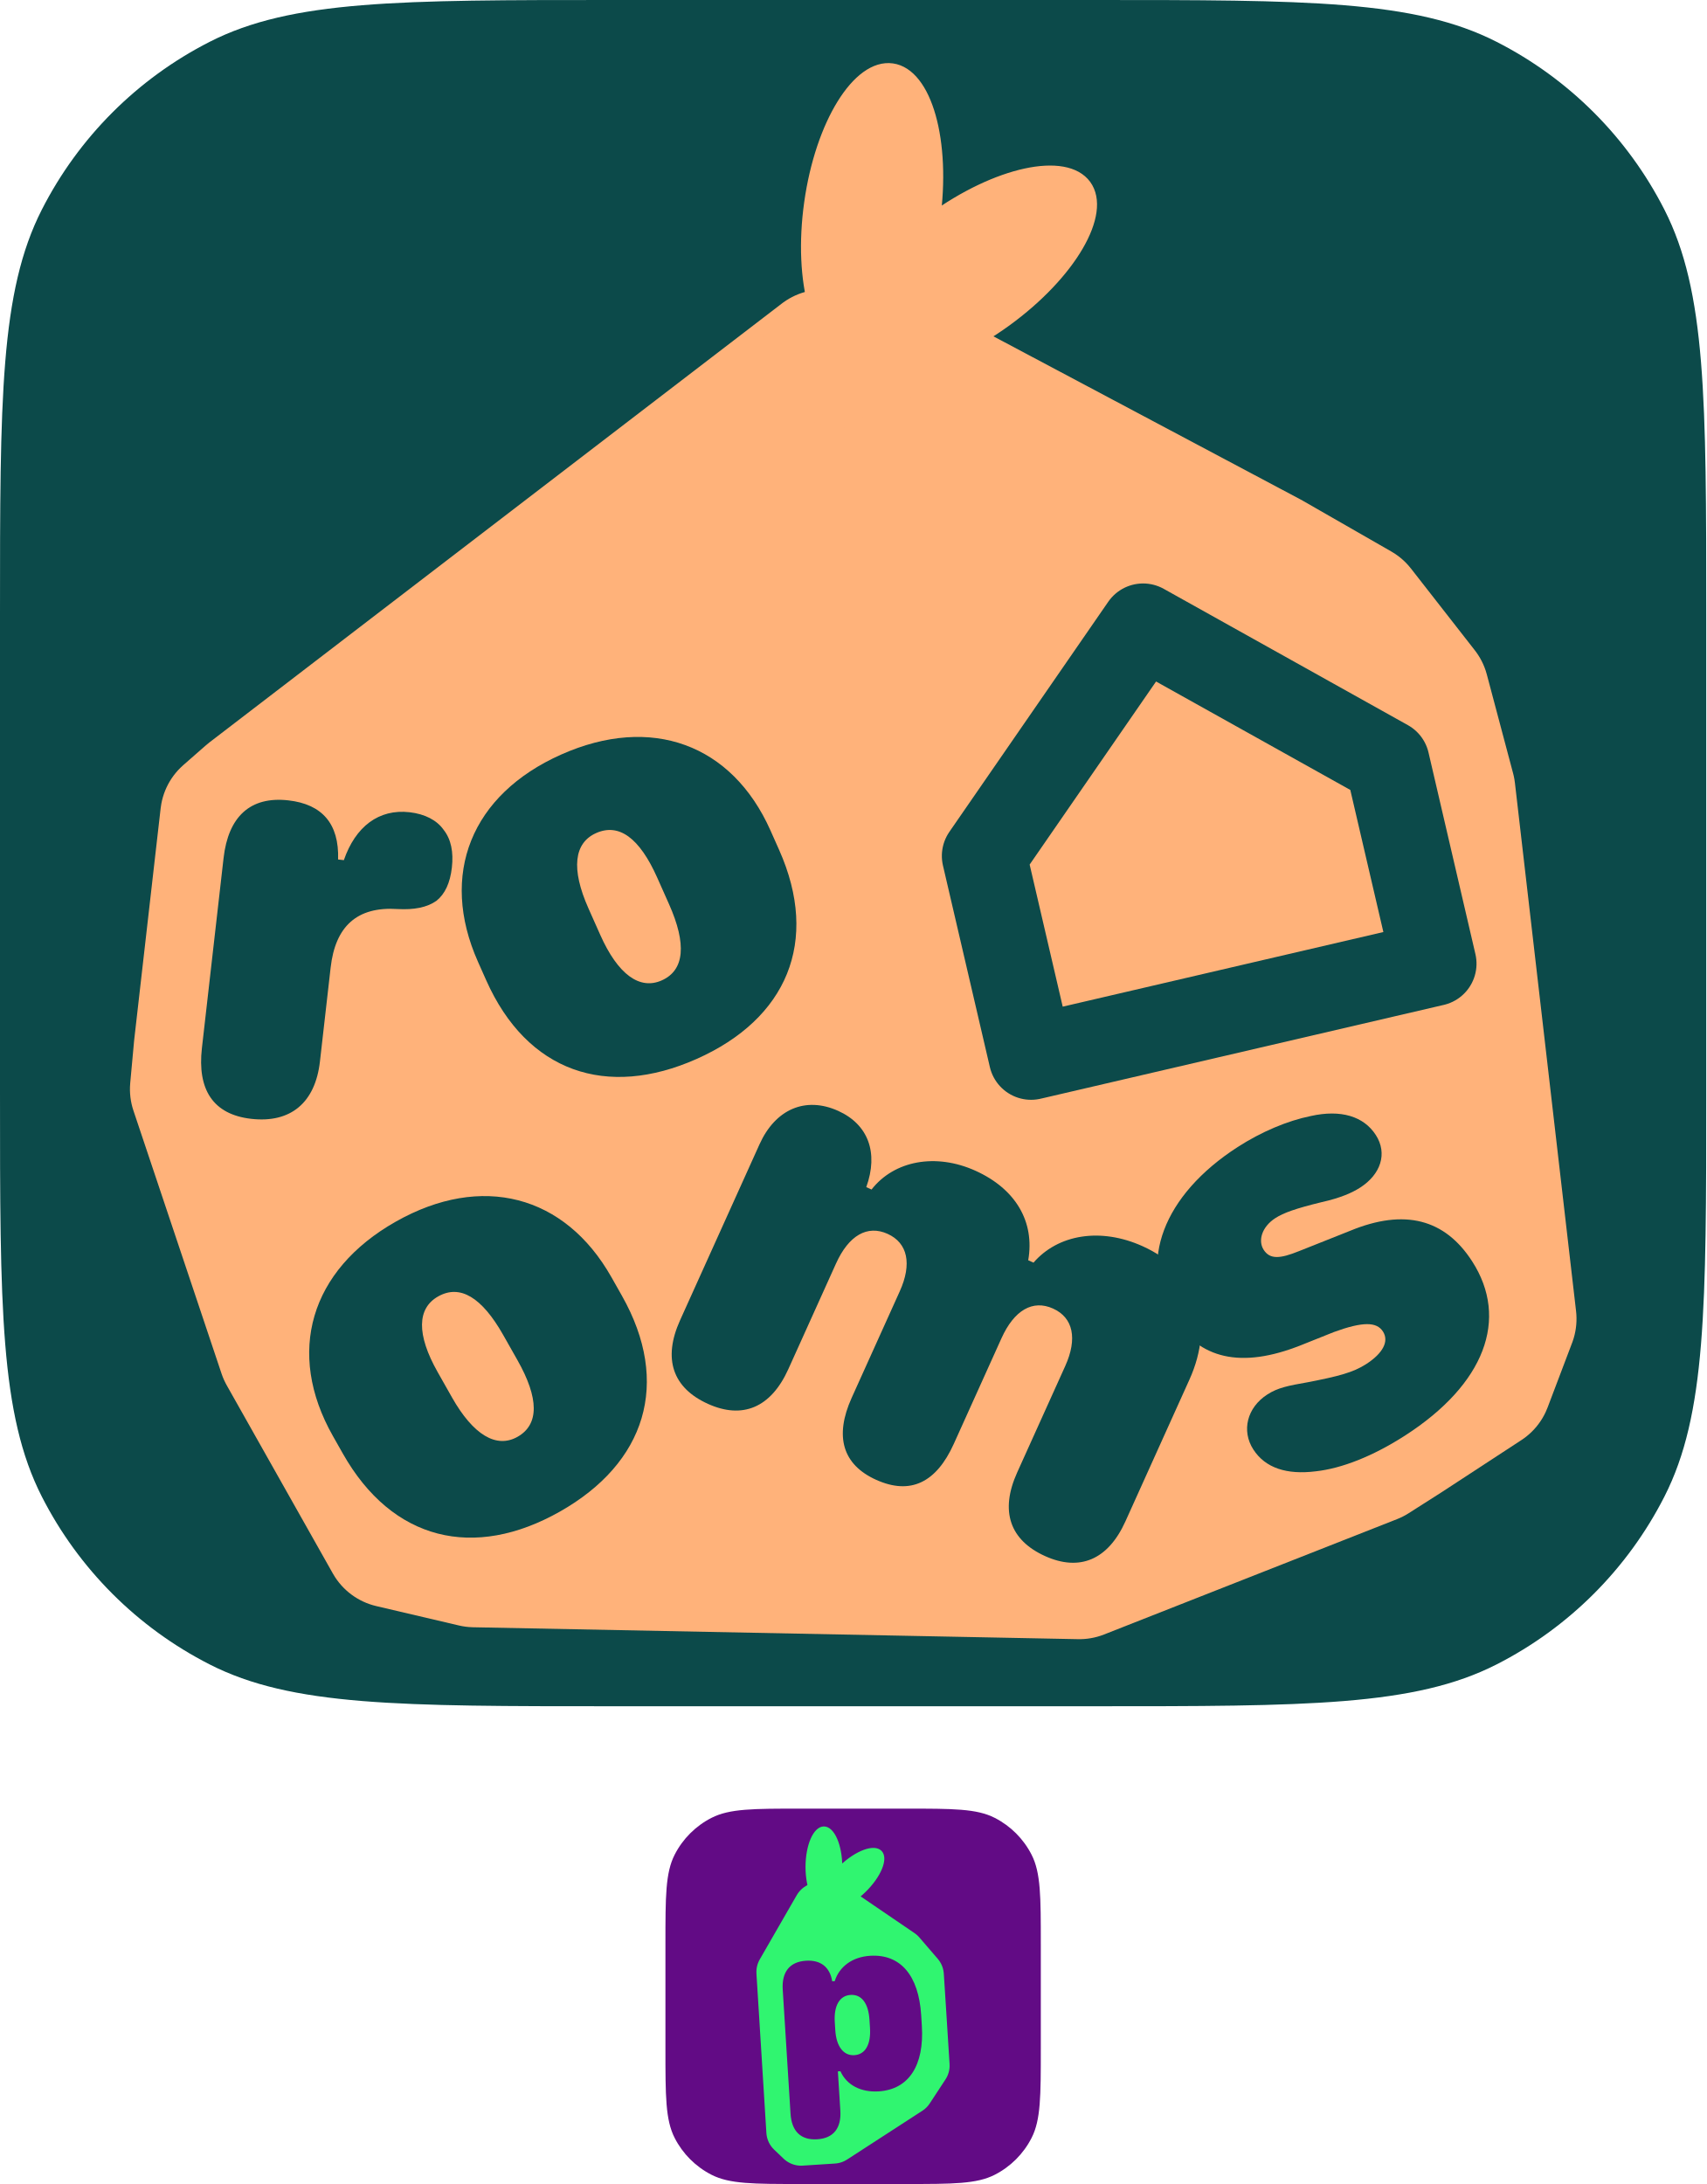
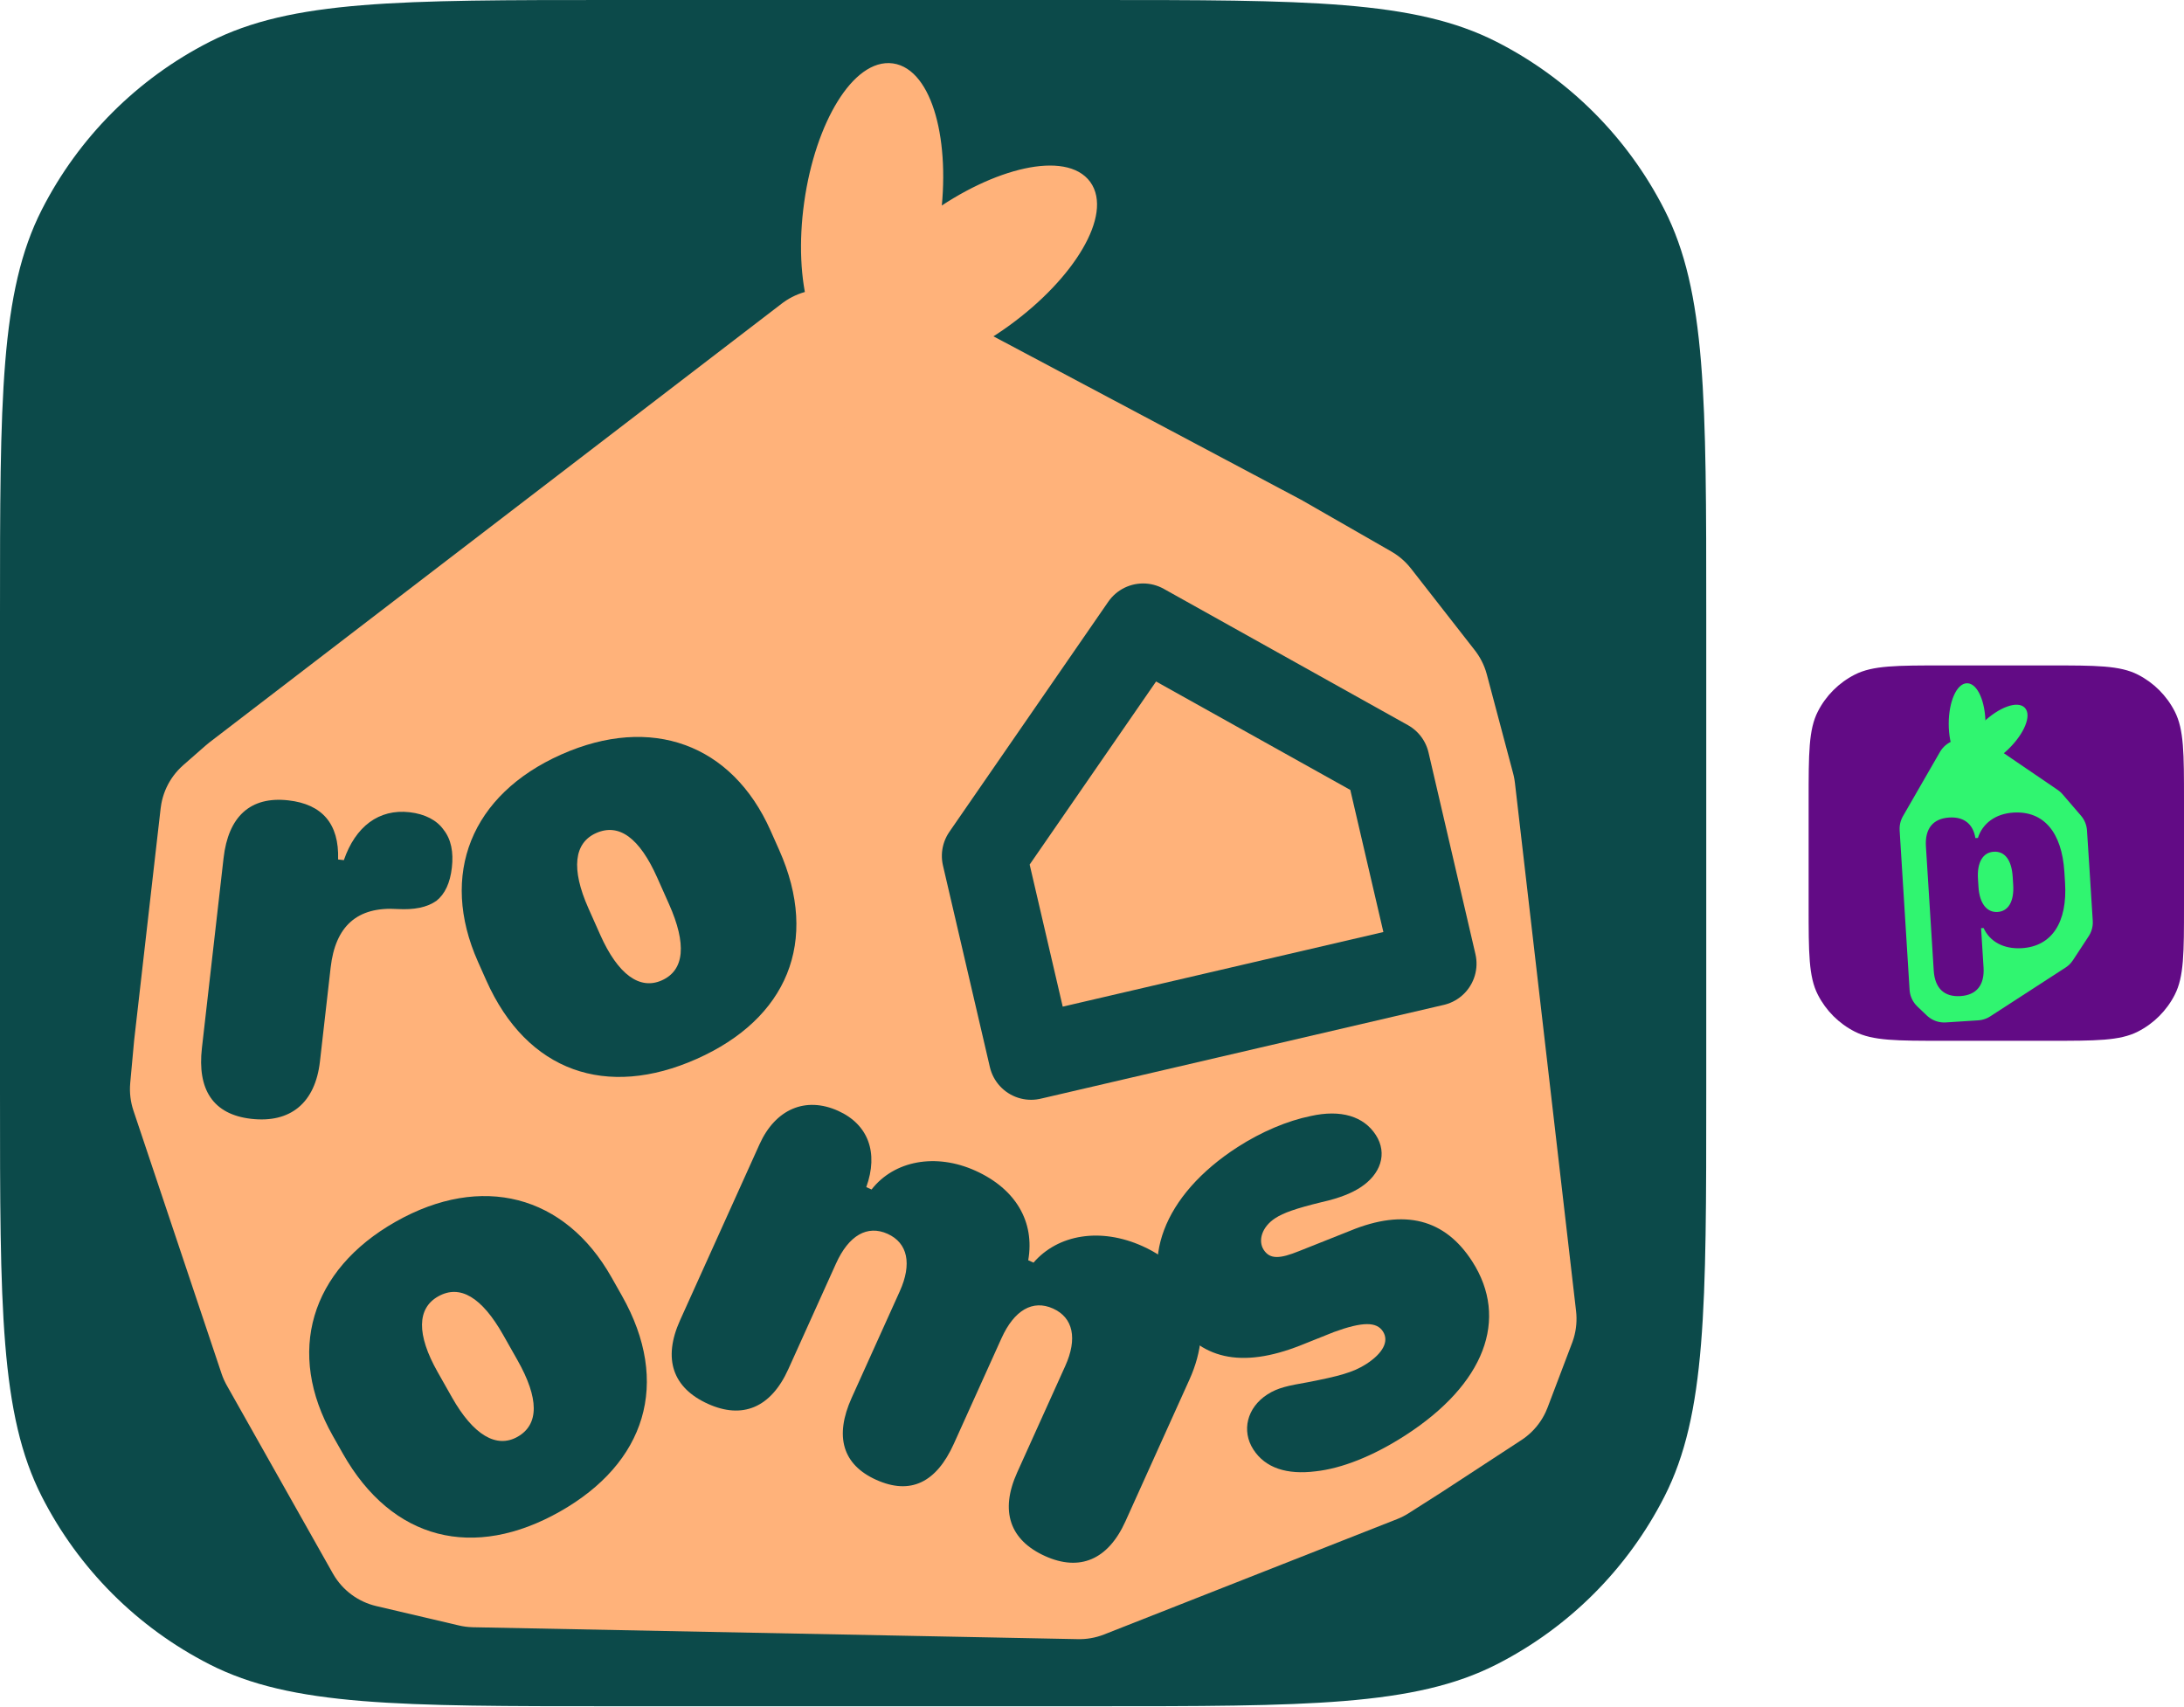
- <svg xmlns="http://www.w3.org/2000/svg" viewBox="0 0 200 256" width="200" height="256">
+ <svg xmlns="http://www.w3.org/2000/svg" viewBox="0 0 256 200" width="256" height="200">
  <path d="M327.68 0c64.518 0 96.777 0 121.42 12.556a115.2 115.2 0 0 1 50.344 50.344c12.556 24.643 12.556 56.902 12.556 121.42L512 327.68c0 64.518 0 96.777 -12.556 121.42a115.2 115.2 0 0 1 -50.344 50.344c-24.643 12.556 -56.902 12.556 -121.42 12.556L184.32 512c-64.518 0 -96.777 0 -121.42 -12.556a115.2 115.2 0 0 1 -50.344 -50.344c-12.556 -24.643 -12.556 -56.902 -12.556 -121.42L0 184.32c0 -64.518 0 -96.777 12.556 -121.42a115.2 115.2 0 0 1 50.344 -50.344c24.643 -12.556 56.902 -12.556 121.42 -12.556Z" transform="scale(0.390625)" fill="#0C4A4A" />
  <g transform="translate(-11.6 -25.6) scale(1.132) rotate(-4 100 110)">
    <g opacity="1" fill="#FFB27A" stroke="#FFB27A">
      <path d="M29.1 130.5 L29.8 126.2 L33.4 106.8 L34.2 102.5 L36.7 100.6 L99.0 59.4 L105.0 59.4 L143.6 83.5 L152.4 89.4 L158.4 98.3 L160.4 108.7 L162.9 163.7 L159.9 170.2 L151.3 175.0 L147.8 176.9 L116.7 186.7 L54.3 181.1 L45.9 178.5 L36.3 158.3 Z" stroke-width="14" stroke-linejoin="round" />
      <ellipse cx="102.0" cy="44.4" rx="6.6" ry="15.0" transform="rotate(12 102.0 59.4)" />
      <ellipse cx="102.0" cy="44.4" rx="6.6" ry="15.0" transform="rotate(58 102.0 59.4)" />
      <ellipse cx="102.0" cy="59.4" rx="9.0" ry="7.0" />
    </g>
    <path d="M-22 0 L-22 22 L22 22 L22 0 L0 -20 Z" transform="translate(133.2 108.7) rotate(-9.1) scale(0.974)" fill="none" stroke="#0C4A4A" stroke-width="9.0" stroke-linejoin="round" stroke-linecap="round" />
    <g fill="#0C4A4A">
      <path d="M0 -17.6C-10.2 -17.6 -16.6 -11.4 -16.6 -1.5V0.6C-16.6 11 -10.2 16.9 0 16.9C10.2 16.9 16.6 11 16.6 0.6V-1.6C16.6 -11.4 10.2 -17.6 0 -17.6ZM0 -8.7C2.6 -8.7 3.9 -6.4 3.9 -1.9V1.1C3.9 5.6 2.6 8 0 8C-2.5 8 -3.9 5.6 -3.9 1.1V-1.9C-3.9 -6.4 -2.5 -8.7 0 -8.7Z" transform="translate(56.2 161.5) rotate(-25.5)" />
      <path d="M25.3 9.6V-6.5C25.3 -13 21.4 -17.1 15.2 -17.1C10.4 -17.1 6.7 -14.6 5.6 -10.9H5C4 -14.8 0.8 -17.1 -3.8 -17.1C-8.3 -17.1 -11.9 -14.6 -12.8 -10.9H-13.4C-13.7 -14.7 -15.9 -16.9 -19.3 -16.9C-23 -16.9 -25.3 -14.4 -25.3 -10.4V9.6C-25.3 14 -23.1 16.3 -19.1 16.3C-15.2 16.3 -13 14 -13 9.6V-2.4C-13 -5.6 -11.7 -7.4 -9.4 -7.4C-7.1 -7.4 -5.8 -5.6 -5.8 -2.5V9.6C-5.8 14 -3.8 16.3 0 16.3C3.9 16.3 5.8 14 5.8 9.6V-2.4C5.8 -5.6 7.1 -7.4 9.4 -7.4C11.7 -7.4 13 -5.6 13 -2.5V9.6C13 14 15.2 16.3 19.2 16.3C23.1 16.3 25.3 14 25.3 9.6Z" transform="translate(104.1 161.4) rotate(28.3)" />
      <path d="M-14.8 9.6C-14.8 11.9 -13.3 13.7 -10.6 15C-8.2 16.2 -4.8 16.9 -0.8 16.9C9 16.9 14.8 12.6 14.8 5.5C14.8 0.3 11.9 -2.9 5.9 -4L0.3 -5.1C-1.8 -5.5 -2.7 -6 -2.7 -7.2C-2.7 -8.3 -1.6 -9.3 0.1 -9.3C1.1 -9.3 2.4 -9 5 -8.1C6.9 -7.4 8.2 -7.2 9.2 -7.2C11.7 -7.2 13.5 -8.6 13.5 -10.9C13.5 -13.2 11.9 -15.1 8.9 -16.2C6.6 -17.1 3.7 -17.6 0.8 -17.6C-8.4 -17.6 -14.4 -13.1 -14.4 -6.4C-14.4 -1.3 -11.4 1.9 -4.8 3.2L-1.2 3.9C1.9 4.6 3.1 5.4 3.1 6.6C3.1 7.8 1.9 8.5 -0.2 8.5C-1.8 8.5 -3.3 8 -6.3 6.8C-8.2 6 -9.2 5.6 -10.5 5.6C-13 5.6 -14.8 7.3 -14.8 9.6Z" transform="translate(143.9 159.8) rotate(-28.8)" />
      <path d="M0.5 9.6V-0.2C0.5 -4.5 2.5 -6.8 6.7 -7C8.4 -7.1 9.7 -7.5 10.6 -8.3C11.4 -9.1 11.8 -10.3 11.8 -11.9C11.8 -13.5 11.4 -14.8 10.5 -15.7C9.7 -16.6 8.4 -17.1 6.8 -17.1C3.6 -17.1 1.4 -15 0.6 -11.4H0C-0.3 -15.1 -2.3 -16.9 -5.8 -16.9C-9.8 -16.9 -11.8 -14.5 -11.8 -10.2V9.6C-11.8 13.9 -9.9 16.3 -5.9 16.3C-1.8 16.3 0.5 13.9 0.5 9.6Z" transform="translate(43.2 119.0) rotate(10.5)" />
      <path d="M0 -17.6C-10.2 -17.6 -16.6 -11.4 -16.6 -1.5V0.6C-16.6 11 -10.2 16.9 0 16.9C10.2 16.9 16.6 11 16.6 0.6V-1.6C16.6 -11.4 10.2 -17.6 0 -17.6ZM0 -8.7C2.6 -8.7 3.9 -6.4 3.9 -1.9V1.1C3.9 5.6 2.6 8 0 8C-2.5 8 -3.9 5.6 -3.9 1.1V-1.9C-3.9 -6.4 -2.5 -8.7 0 -8.7Z" transform="translate(75.1 115.1) rotate(-20.0)" />
    </g>
  </g>
-   <svg x="78.0" y="212" width="44" height="44" viewBox="0 0 200 200">
+   <svg x="212" y="78.0" width="44" height="44" viewBox="0 0 200 200">
    <path d="M327.68 0c64.518 0 96.777 0 121.42 12.556a115.2 115.2 0 0 1 50.344 50.344c12.556 24.643 12.556 56.902 12.556 121.42L512 327.68c0 64.518 0 96.777 -12.556 121.42a115.2 115.2 0 0 1 -50.344 50.344c-24.643 12.556 -56.902 12.556 -121.42 12.556L184.32 512c-64.518 0 -96.777 0 -121.42 -12.556a115.2 115.2 0 0 1 -50.344 -50.344c-12.556 -24.643 -12.556 -56.902 -12.556 -121.42L0 184.32c0 -64.518 0 -96.777 12.556 -121.42a115.2 115.2 0 0 1 50.344 -50.344c24.643 -12.556 56.902 -12.556 121.42 -12.556Z" transform="scale(0.390625)" fill="#620B85" />
    <g transform="translate(2.2 1.2) scale(0.960) rotate(-12 100 110)">
      <g opacity="1" fill="#30F570" stroke="#30F570">
        <path d="M54.3 169.7 L67.3 82.0 L94.8 51.4 L100.8 51.4 L133.8 85.9 L141.3 99.6 L138.1 121.5 L134.0 149.3 L122.7 160.5 L76.2 178.3 L67.3 177.0 L58.4 175.7 Z" stroke-width="28" stroke-linejoin="round" />
        <ellipse cx="97.8" cy="29.4" rx="9.7" ry="22.0" transform="rotate(12 97.8 51.4)" />
        <ellipse cx="97.8" cy="29.4" rx="9.7" ry="22.0" transform="rotate(58 97.8 51.4)" />
        <ellipse cx="97.8" cy="51.4" rx="16.0" ry="14.0" />
      </g>
      <path d="M-10.2 46V24.2H-8.8C-5.8 32.1 1.8 36.7 11.7 36.7C28.4 36.7 37.9 24 37.9 1.9V-4.1C37.9 -26.2 28.5 -38.7 11.7 -38.7C1.7 -38.7 -5.8 -33.7 -8.8 -25.9H-10.2C-11 -33.9 -15.9 -38.2 -24 -38.2C-33.1 -38.2 -37.9 -32.8 -37.9 -23V46C-37.9 55.8 -33.1 61.1 -24 61.1C-15 61.1 -10.2 55.8 -10.2 46ZM-10.2 1.3V-3.2C-10.2 -12.5 -6.5 -17.7 -0.5 -17.7C5.6 -17.7 9.1 -12.5 9.1 -3.2V1.3C9.1 10.4 5.6 15.8 -0.5 15.8C-6.5 15.8 -10.2 10.4 -10.2 1.3Z" transform="translate(100 120) rotate(8.4)" fill="#620B85" />
    </g>
  </svg>
</svg>
